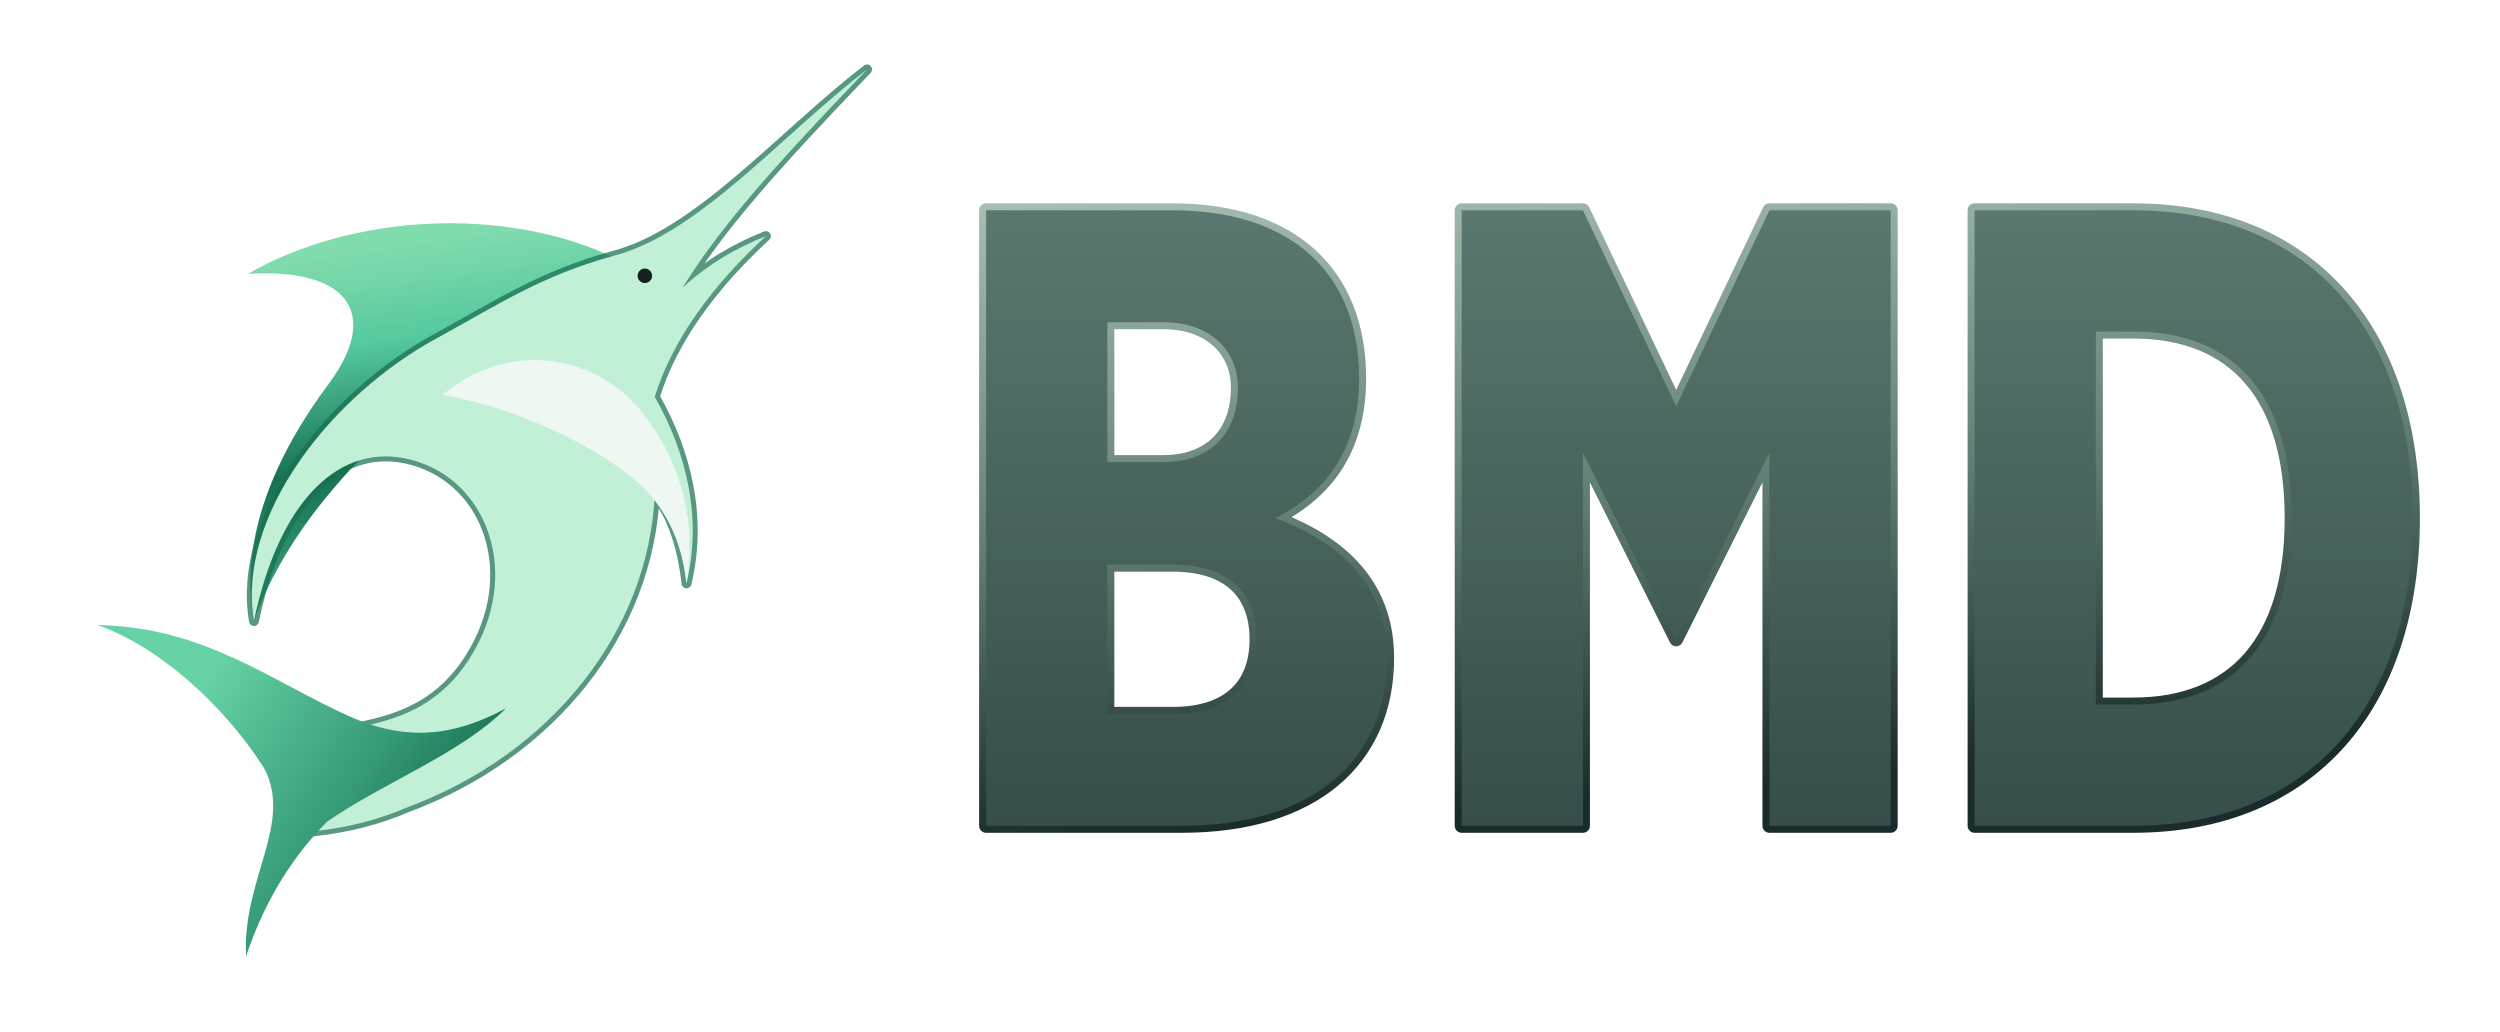
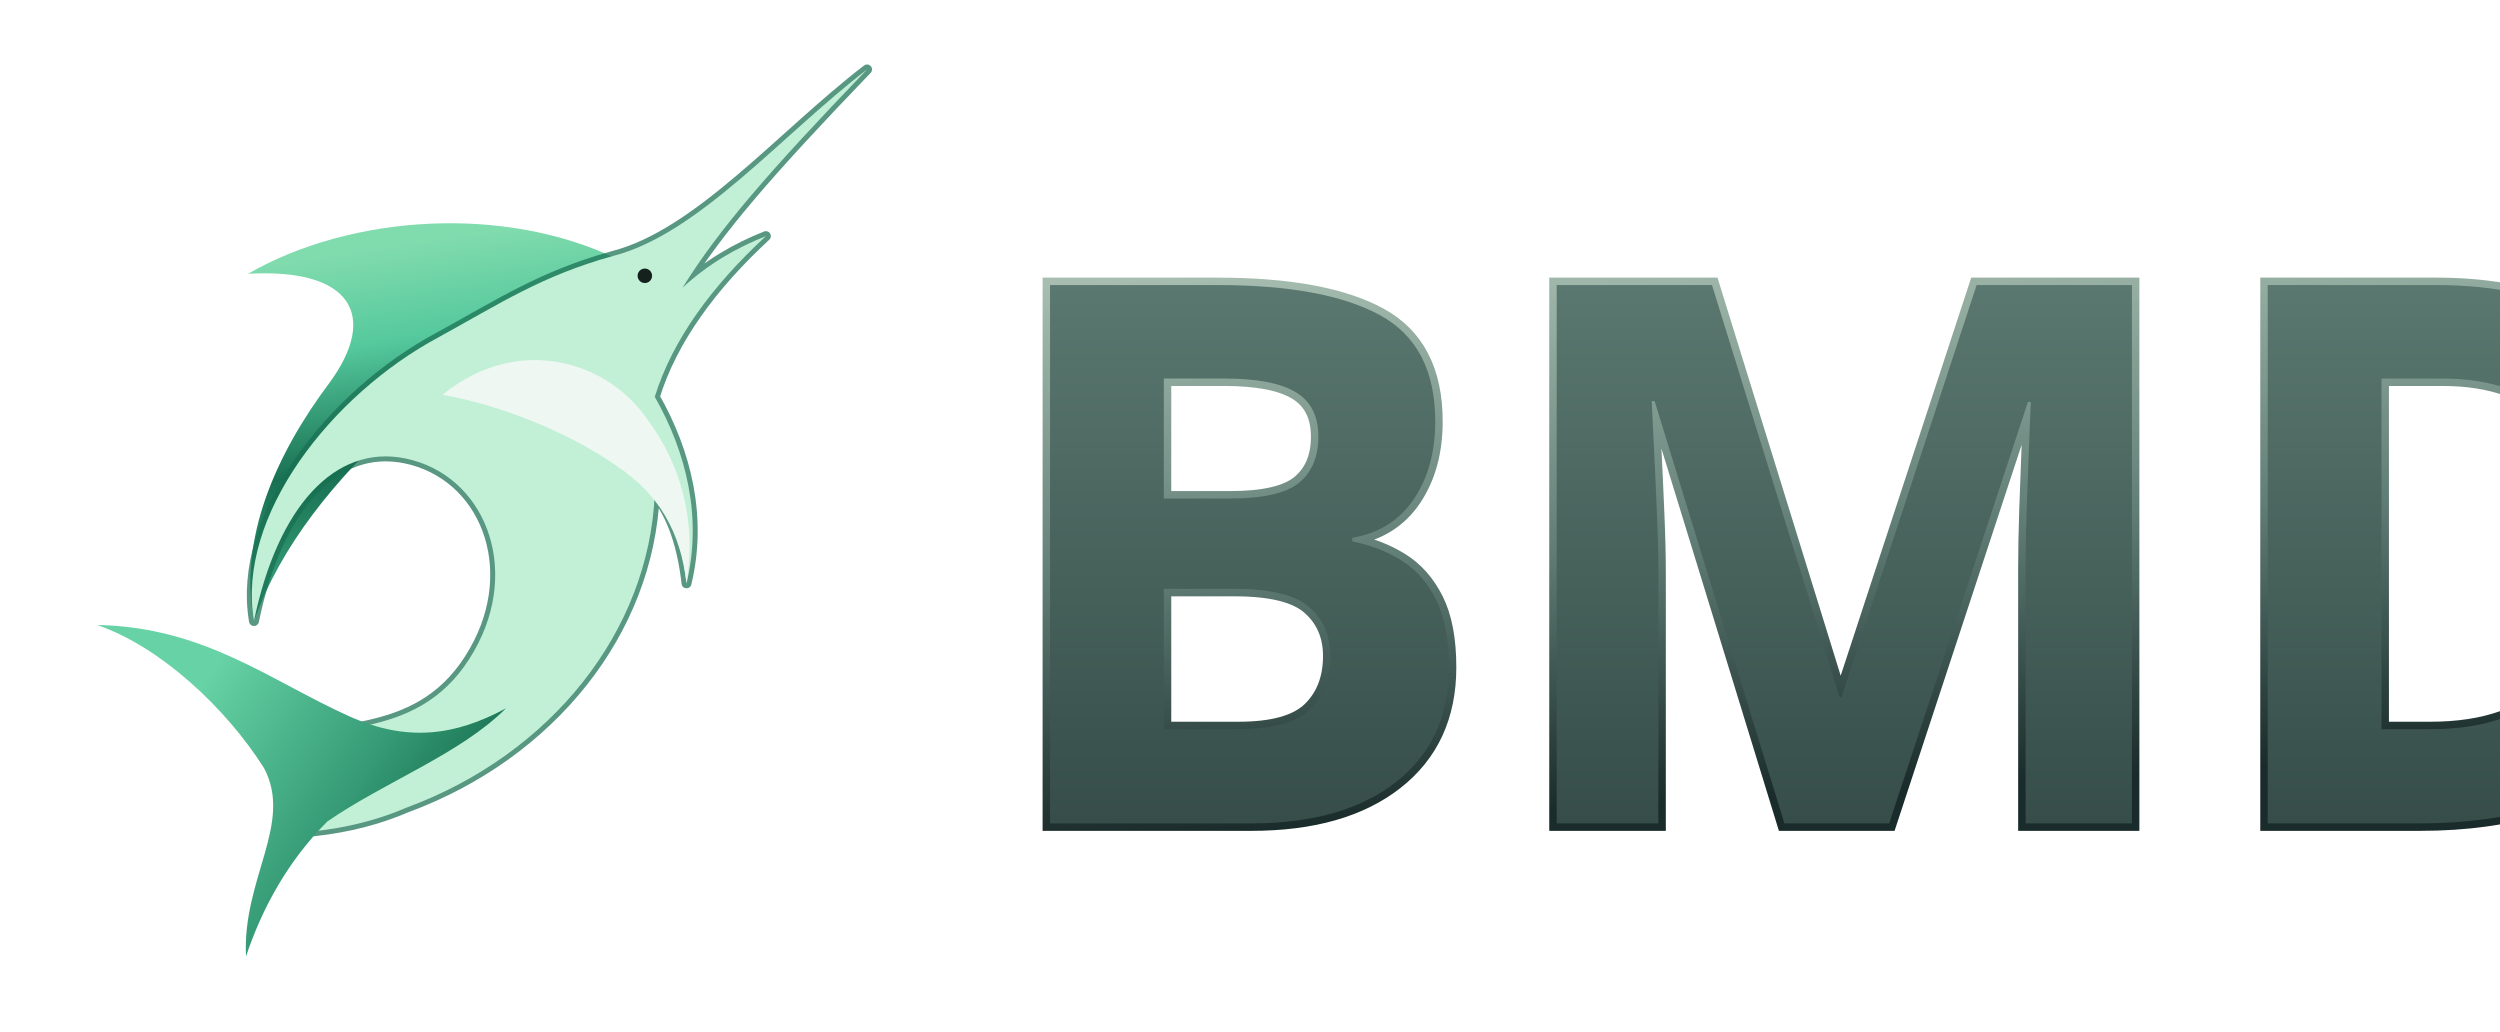
<svg xmlns="http://www.w3.org/2000/svg" viewBox="0 0 252 104" role="img" aria-label="Black Marlin Downloader wordmark">
  <defs>
    <linearGradient id="dorsal" x1="161" y1="110" x2="185" y2="269" gradientUnits="userSpaceOnUse">
      <stop stop-color="#80dbad" />
      <stop offset=".29" stop-color="#55c99d" />
      <stop offset=".67" stop-color="#187052" />
      <stop offset="1" stop-color="#369d77" />
    </linearGradient>
    <linearGradient id="tail" x1="81" y1="358" x2="204" y2="438" gradientUnits="userSpaceOnUse">
      <stop stop-color="#66d2a5" />
      <stop offset=".63" stop-color="#359a75" />
      <stop offset="1" stop-color="#187052" />
    </linearGradient>
    <linearGradient id="wordmark-face" x2="0" y2="1">
      <stop stop-color="#5a786f" />
      <stop offset="1" stop-color="#364d49" />
    </linearGradient>
    <linearGradient id="stamp-edge" x1="0" y1="0" x2=".2" y2="1">
      <stop stop-color="#a6bdb0" />
      <stop offset=".52" stop-color="#627f77" />
      <stop offset="1" stop-color="#192b2a" />
    </linearGradient>
  </defs>
  <g transform="translate(0 4) scale(.2)">
    <path fill="url(#dorsal)" d="M125 118C177 88 255 83 312 111C238 158 155 217 128 293C120 252 139 209 166 173C191 139 177 115 125 118Z" />
    <path fill="#c1f0d6" stroke="#187052" stroke-width="5" stroke-opacity=".72" stroke-linejoin="round" paint-order="stroke" d="M437 15C387 67 362 96 344 125C357 113 371 105 386 99C359 124 339 151 330 180C346 208 354 241 346 274C344 256 339 240 330 229C327 298 278 360 205 387C191 393 176 397 158 399L130 356C167 344 213 354 239 308C263 266 244 219 204 211C169 204 140 235 128 293C119 240 167 179 221 150C252 133 273 119 309 109C352 98 394 48 437 15Z" />
    <path fill="#eef7f2" d="M223 179C261 148 306 162 326 191C344 215 351 244 346 274C343 248 332 229 311 215C287 198 252 184 223 179Z" />
    <path fill="url(#tail)" d="M49 295C103 296 136 323 176 341C205 354 229 351 255 337C232 360 194 374 165 394C145 414 132 438 124 462C122 423 148 395 133 367C114 337 81 306 49 295Z" />
    <circle cx="325" cy="119" r="3.65" fill="#14211d" />
  </g>
-   <path transform="translate(90 -7) scale(.94)" fill="url(#wordmark-face)" fill-rule="evenodd" stroke="url(#stamp-edge)" stroke-width="1.5" stroke-linejoin="round" paint-order="stroke" d="M10 30h20c13 0 20 7 20 18 0 7-3 12-9 15 8 3 12 8 12 15 0 11-8 18-22 18H10zm13 12v15h6c5 0 8-3 8-8 0-4-3-7-8-7zm0 26v16h7c6 0 9-3 9-8s-3-8-9-8zM61 30h13l10 21 10-21h13v66H94V56L84 76 74 56v40H61zM116 30h17c19 0 30 13 30 33s-11 33-30 33h-17zm13 13v40h4c11 0 17-7 17-20s-6-20-17-20z" />
+   <text x="99" y="83" textLength="144" lengthAdjust="spacingAndGlyphs" fill="url(#wordmark-face)" stroke="url(#stamp-edge)" stroke-width="1.5" paint-order="stroke" font-family="Segoe UI, system-ui, sans-serif" font-size="76" font-weight="700">BMD</text>
</svg>
